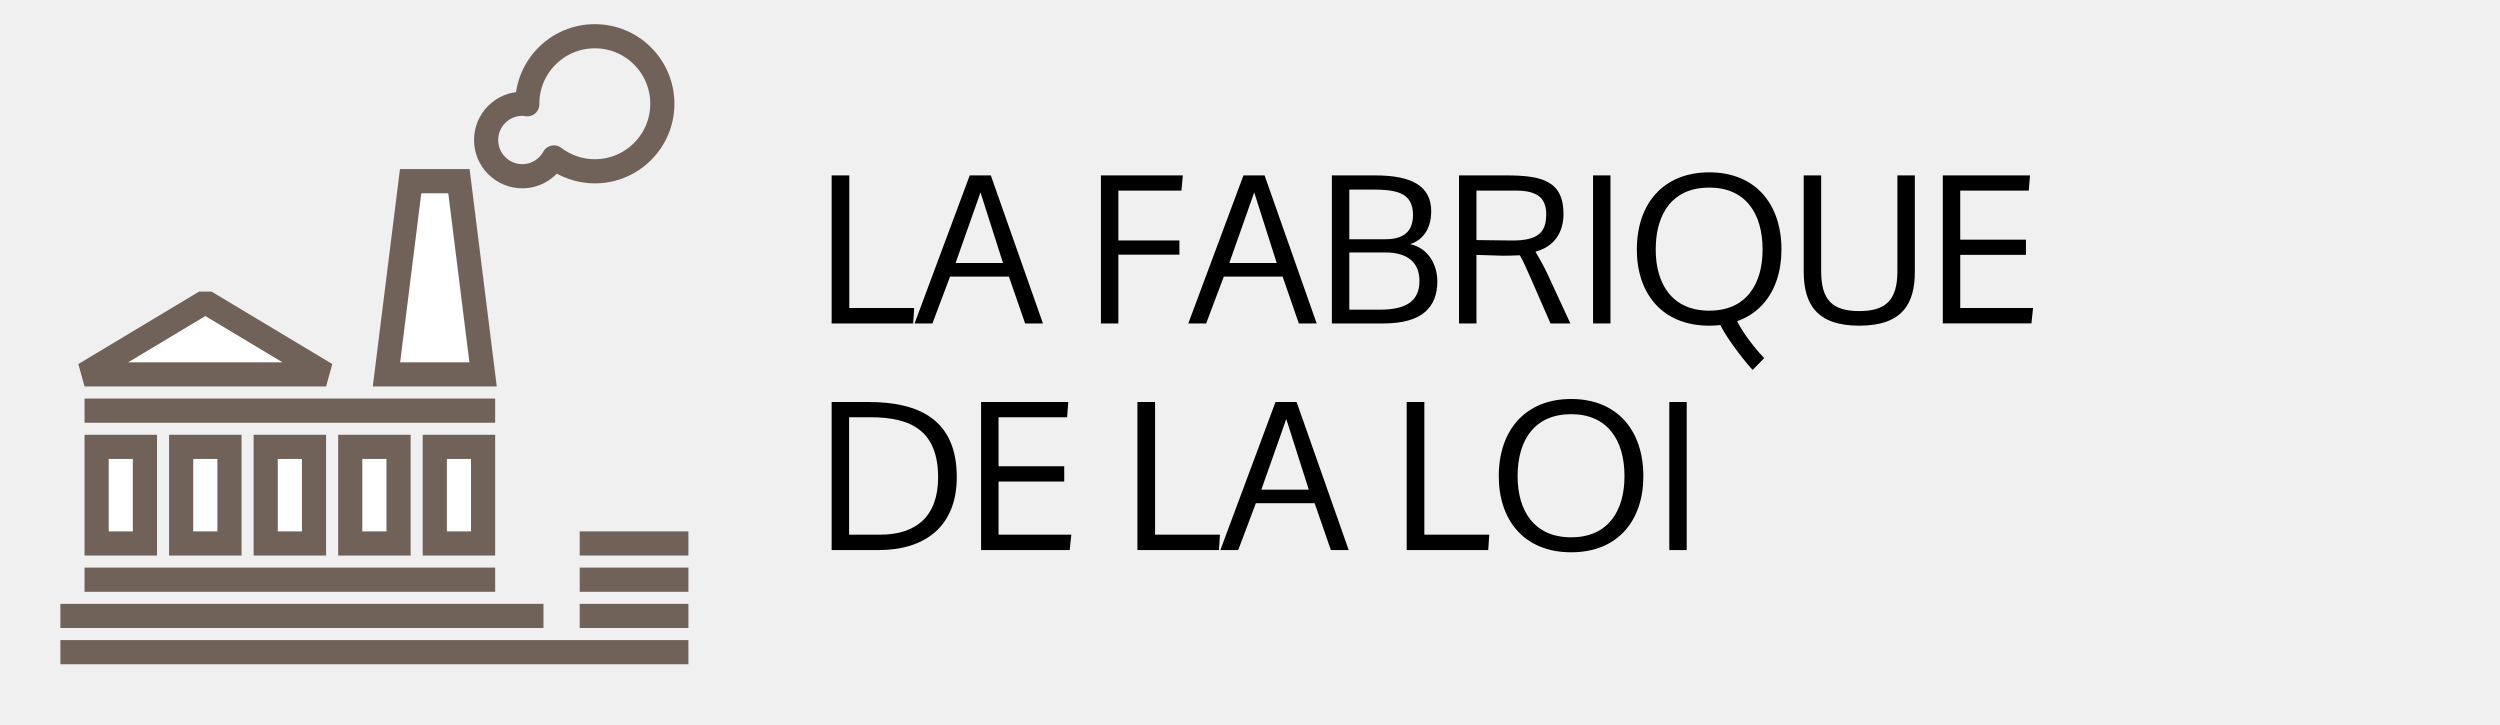
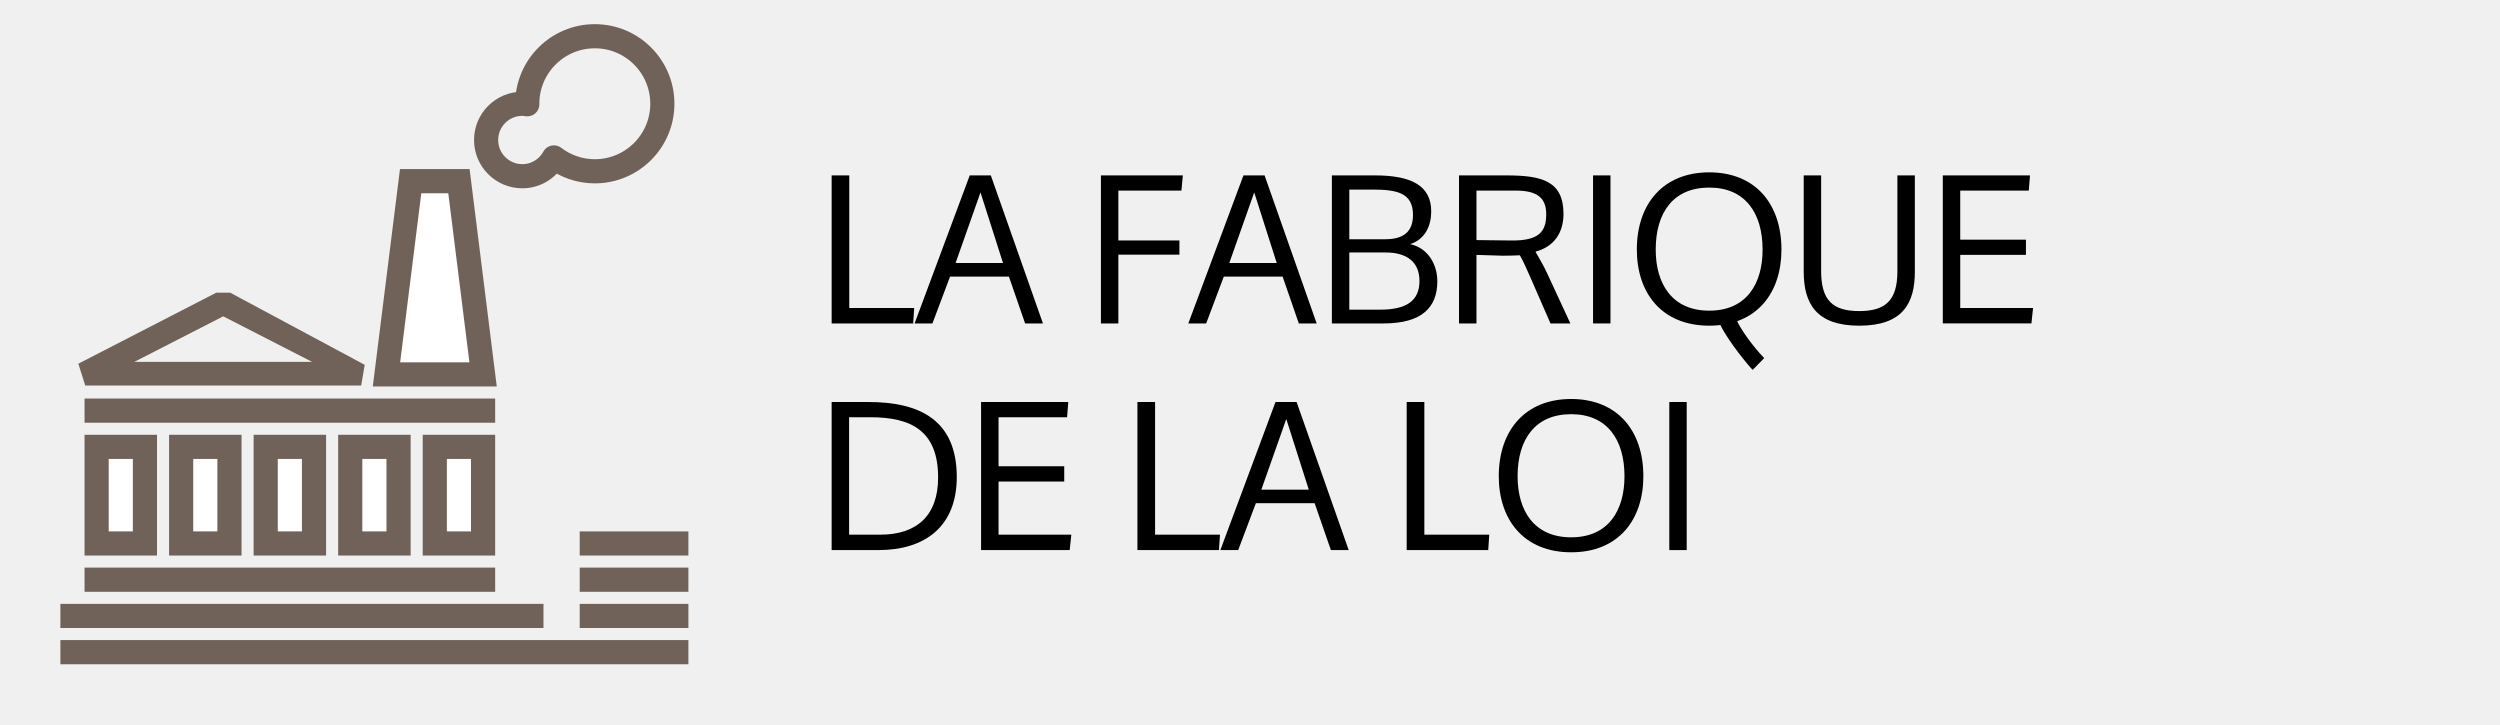
<svg xmlns="http://www.w3.org/2000/svg" version="1.1" id="Calque_1" x="0px" y="0px" width="207px" height="60px" viewBox="0 0 207 60" enable-background="new 0 0 207 60" xml:space="preserve">
-   <rect x="8" y="37" fill="#FFFFFF" stroke="#716259" stroke-width="2" stroke-miterlimit="10" width="4" height="8" />
-   <rect x="15" y="37" fill="#FFFFFF" stroke="#716259" stroke-width="2" stroke-miterlimit="10" width="4" height="8" />
-   <rect x="22" y="37" fill="#FFFFFF" stroke="#716259" stroke-width="2" stroke-miterlimit="10" width="4" height="8" />
-   <rect x="29" y="37" fill="#FFFFFF" stroke="#716259" stroke-width="2" stroke-miterlimit="10" width="4" height="8" />
-   <rect x="36" y="37" fill="#FFFFFF" stroke="#716259" stroke-width="2" stroke-miterlimit="10" width="4" height="8" />
-   <polygon fill="#FFFFFF" stroke="#716259" stroke-width="2" stroke-miterlimit="10" points="32,31 34,15 38,15 40,31 " />
-   <polygon fill="#FFFFFF" stroke="#716259" stroke-width="2" stroke-linejoin="bevel" stroke-miterlimit="10" points="7,31 17,25   27,31 " />
-   <line fill="none" stroke="#716259" stroke-width="2" stroke-linejoin="round" stroke-miterlimit="10" x1="7" y1="34" x2="41" y2="34" />
-   <line fill="none" stroke="#716259" stroke-width="2" stroke-linejoin="round" stroke-miterlimit="10" x1="7" y1="48" x2="41" y2="48" />
-   <line fill="none" stroke="#716259" stroke-width="2" stroke-linejoin="round" stroke-miterlimit="10" x1="5" y1="51" x2="45" y2="51" />
-   <line fill="none" stroke="#716259" stroke-width="2" stroke-linejoin="round" stroke-miterlimit="10" x1="5" y1="54" x2="57" y2="54" />
-   <g>
-     <path d="M70.32,14.523v10.982h5.374l-0.083,1.276H68.86V14.523H70.32z" />
-     <path d="M83.536,22.902h-4.871l-1.46,3.879h-1.478l4.567-12.258h1.746l4.316,12.258H84.88L83.536,22.902z M83.049,21.777   l-1.864-5.844l-2.063,5.844H83.049z" />
-     <path d="M97.655,21.088h-5.055v5.693h-1.444V14.523h6.783l-0.117,1.258h-5.222v4.132h5.055V21.088z" />
-     <path d="M106.2,22.902h-4.869l-1.461,3.879h-1.479l4.567-12.258h1.749l4.313,12.258h-1.477L106.2,22.902z M105.713,21.777   l-1.863-5.844l-2.065,5.844H105.713z" />
-     <path d="M110.279,14.523h3.576c2.957,0,4.651,0.822,4.651,2.989c0,1.175-0.502,2.3-1.744,2.703   c1.543,0.336,2.249,1.765,2.249,3.073c0,2.149-1.26,3.493-4.45,3.493h-4.282V14.523z M111.723,19.812h2.906   c1.143,0,2.367-0.286,2.367-2.015c0-1.848-1.359-2.1-3.359-2.1h-1.914V19.812z M111.723,25.64h2.57   c2.133,0,3.239-0.723,3.239-2.368c0-1.545-0.988-2.368-2.82-2.368h-2.989V25.64z" />
-     <path d="M128.38,26.781l-1.663-3.812c-0.318-0.722-0.621-1.411-0.873-1.831c-0.234,0.018-1.126,0.035-1.409,0.035   c-0.151,0-2.184-0.067-2.184-0.067v5.676h-1.445V14.523h3.88c2.923,0,4.771,0.419,4.771,3.191c0,1.51-0.74,2.703-2.318,3.123   c-0.019,0,0.62,1.042,0.905,1.663l1.983,4.282H128.38z M122.251,19.879l2.922,0.034c2.217,0.017,2.854-0.705,2.854-2.167   c0-1.276-0.637-1.965-2.518-1.965h-3.258V19.879z" />
-     <path d="M133.347,26.781h-1.442V14.523h1.442V26.781z" />
-     <path d="M135.53,20.668c0-3.812,2.199-6.398,5.995-6.398s5.979,2.586,5.979,6.398c0,3.595-2.05,6.298-5.979,6.298   C137.596,26.967,135.53,24.263,135.53,20.668z M137.093,20.668c0,2.821,1.343,5.055,4.433,5.055s4.416-2.233,4.416-5.055   c0-3.057-1.461-5.137-4.416-5.137C138.568,15.531,137.093,17.579,137.093,20.668z M142.449,26.916c0.017,0,1.058-0.537,1.377-0.353   c0.537,1.193,1.998,2.854,2.25,3.089l-0.956,0.975C144.8,30.308,143.155,28.342,142.449,26.916z" />
-     <path d="M149.348,22.5v-7.977h1.443v7.926c0,2.402,0.939,3.308,3.158,3.308c2.199,0,3.156-0.906,3.156-3.308v-7.926h1.444V22.5   c0,2.636-1.024,4.467-4.601,4.467C150.389,26.967,149.348,25.135,149.348,22.5z" />
-     <path d="M167.749,21.105h-5.441v4.399h6.029l-0.135,1.276h-7.338V14.523h7.22l-0.101,1.258h-5.676v4.064h5.441V21.105z" />
-     <path d="M68.86,33.286h3.04c4.231,0,7.321,1.478,7.321,6.216c0,4.078-2.619,6.045-6.482,6.045H68.86V33.286z M70.305,44.27h2.586   c3.007,0,4.785-1.562,4.785-4.737c0-3.861-2.232-4.985-5.591-4.985h-1.78V44.27z" />
-     <path d="M88.119,39.87H82.68v4.399h6.026l-0.135,1.277h-7.338V33.286h7.221l-0.1,1.261H82.68v4.062h5.439V39.87z" />
-     <path d="M95.64,33.286V44.27h5.374l-0.085,1.277h-6.75V33.286H95.64z" />
-     <path d="M108.853,41.667h-4.868l-1.462,3.88h-1.478l4.567-12.261h1.747l4.314,12.261h-1.476L108.853,41.667z M108.367,40.543   l-1.863-5.846l-2.066,5.846H108.367z" />
-     <path d="M117.936,33.286V44.27h5.374l-0.084,1.277h-6.752V33.286H117.936z" />
-     <path d="M124.098,39.433c0-3.811,2.199-6.397,5.994-6.397s5.978,2.587,5.978,6.397c0,3.595-2.048,6.297-5.978,6.297   C126.164,45.729,124.098,43.027,124.098,39.433z M125.657,39.433c0,2.822,1.343,5.057,4.435,5.057c3.09,0,4.416-2.234,4.416-5.057   c0-3.056-1.461-5.139-4.416-5.139C127.136,34.294,125.657,36.344,125.657,39.433z" />
-     <path d="M139.66,45.547h-1.442V33.286h1.442V45.547z" />
+   <defs id="defs71" />
+   <rect x="8" y="37" fill="#FFFFFF" stroke="#716259" stroke-width="2" stroke-miterlimit="10" width="4" height="8" id="rect3" />
+   <rect x="15" y="37" fill="#FFFFFF" stroke="#716259" stroke-width="2" stroke-miterlimit="10" width="4" height="8" id="rect5" />
+   <rect x="22" y="37" fill="#FFFFFF" stroke="#716259" stroke-width="2" stroke-miterlimit="10" width="4" height="8" id="rect7" />
+   <rect x="29" y="37" fill="#FFFFFF" stroke="#716259" stroke-width="2" stroke-miterlimit="10" width="4" height="8" id="rect9" />
+   <rect x="36" y="37" fill="#FFFFFF" stroke="#716259" stroke-width="2" stroke-miterlimit="10" width="4" height="8" id="rect11" />
+   <polygon fill="#FFFFFF" stroke="#716259" stroke-width="2" stroke-miterlimit="10" points="32,31 34,15 38,15 40,31 " id="polygon13" />
+   <path style="font-size:medium;font-style:normal;font-variant:normal;font-weight:normal;font-stretch:normal;text-indent:0;text-align:start;text-decoration:none;line-height:normal;letter-spacing:normal;word-spacing:normal;text-transform:none;direction:ltr;block-progression:tb;writing-mode:lr-tb;text-anchor:start;baseline-shift:baseline;color:#000000;fill:#716259;fill-opacity:1;fill-rule:nonzero;stroke:none;stroke-width:2;marker:none;visibility:visible;display:inline;overflow:visible;enable-background:accumulate;font-family:Sans;-inkscape-font-specification:Sans" d="m 17.911,24.231 -11.424,5.883 0.571,1.808 22.848,0 0.293,-1.715 -11.146,-5.976 z m 0.571,1.961 7.354,3.769 -14.708,0 z" id="polygon15" />
+   <line fill="none" stroke="#716259" stroke-width="2" stroke-linejoin="round" stroke-miterlimit="10" x1="7" y1="34" x2="41" y2="34" id="line17" />
+   <line fill="none" stroke="#716259" stroke-width="2" stroke-linejoin="round" stroke-miterlimit="10" x1="7" y1="48" x2="41" y2="48" id="line19" />
+   <line fill="none" stroke="#716259" stroke-width="2" stroke-linejoin="round" stroke-miterlimit="10" x1="5" y1="51" x2="45" y2="51" id="line21" />
+   <line fill="none" stroke="#716259" stroke-width="2" stroke-linejoin="round" stroke-miterlimit="10" x1="5" y1="54" x2="57" y2="54" id="line23" />
+   <g id="g25">
+     <path d="M70.32,14.523v10.982h5.374l-0.083,1.276H68.86V14.523H70.32z" id="path27" />
+     <path d="M83.536,22.902h-4.871l-1.46,3.879h-1.478l4.567-12.258h1.746l4.316,12.258H84.88L83.536,22.902z M83.049,21.777   l-1.864-5.844l-2.063,5.844H83.049z" id="path29" />
+     <path d="M97.655,21.088h-5.055v5.693h-1.444V14.523h6.783l-0.117,1.258h-5.222v4.132h5.055V21.088z" id="path31" />
+     <path d="M106.2,22.902h-4.869l-1.461,3.879h-1.479l4.567-12.258h1.749l4.313,12.258h-1.477L106.2,22.902z M105.713,21.777   l-1.863-5.844l-2.065,5.844H105.713z" id="path33" />
+     <path d="M110.279,14.523h3.576c2.957,0,4.651,0.822,4.651,2.989c0,1.175-0.502,2.3-1.744,2.703   c1.543,0.336,2.249,1.765,2.249,3.073c0,2.149-1.26,3.493-4.45,3.493h-4.282V14.523z M111.723,19.812h2.906   c1.143,0,2.367-0.286,2.367-2.015c0-1.848-1.359-2.1-3.359-2.1h-1.914V19.812z M111.723,25.64h2.57   c2.133,0,3.239-0.723,3.239-2.368c0-1.545-0.988-2.368-2.82-2.368h-2.989V25.64z" id="path35" />
+     <path d="M128.38,26.781l-1.663-3.812c-0.318-0.722-0.621-1.411-0.873-1.831c-0.234,0.018-1.126,0.035-1.409,0.035   c-0.151,0-2.184-0.067-2.184-0.067v5.676h-1.445V14.523h3.88c2.923,0,4.771,0.419,4.771,3.191c0,1.51-0.74,2.703-2.318,3.123   c-0.019,0,0.62,1.042,0.905,1.663l1.983,4.282H128.38z M122.251,19.879l2.922,0.034c2.217,0.017,2.854-0.705,2.854-2.167   c0-1.276-0.637-1.965-2.518-1.965h-3.258V19.879z" id="path37" />
+     <path d="M133.347,26.781h-1.442V14.523h1.442V26.781z" id="path39" />
+     <path d="M135.53,20.668c0-3.812,2.199-6.398,5.995-6.398s5.979,2.586,5.979,6.398c0,3.595-2.05,6.298-5.979,6.298   C137.596,26.967,135.53,24.263,135.53,20.668z M137.093,20.668c0,2.821,1.343,5.055,4.433,5.055s4.416-2.233,4.416-5.055   c0-3.057-1.461-5.137-4.416-5.137C138.568,15.531,137.093,17.579,137.093,20.668z M142.449,26.916c0.017,0,1.058-0.537,1.377-0.353   c0.537,1.193,1.998,2.854,2.25,3.089l-0.956,0.975C144.8,30.308,143.155,28.342,142.449,26.916z" id="path41" />
+     <path d="M149.348,22.5v-7.977h1.443v7.926c0,2.402,0.939,3.308,3.158,3.308c2.199,0,3.156-0.906,3.156-3.308v-7.926h1.444V22.5   c0,2.636-1.024,4.467-4.601,4.467C150.389,26.967,149.348,25.135,149.348,22.5z" id="path43" />
+     <path d="M167.749,21.105h-5.441v4.399h6.029l-0.135,1.276h-7.338V14.523h7.22l-0.101,1.258h-5.676v4.064h5.441V21.105z" id="path45" />
+     <path d="M68.86,33.286h3.04c4.231,0,7.321,1.478,7.321,6.216c0,4.078-2.619,6.045-6.482,6.045H68.86V33.286z M70.305,44.27h2.586   c3.007,0,4.785-1.562,4.785-4.737c0-3.861-2.232-4.985-5.591-4.985h-1.78V44.27z" id="path47" />
+     <path d="M88.119,39.87H82.68v4.399h6.026l-0.135,1.277h-7.338V33.286h7.221l-0.1,1.261H82.68v4.062h5.439V39.87z" id="path49" />
+     <path d="M95.64,33.286V44.27h5.374l-0.085,1.277h-6.75V33.286H95.64z" id="path51" />
+     <path d="M108.853,41.667h-4.868l-1.462,3.88h-1.478l4.567-12.261h1.747l4.314,12.261h-1.476L108.853,41.667z M108.367,40.543   l-1.863-5.846l-2.066,5.846H108.367z" id="path53" />
+     <path d="M117.936,33.286V44.27h5.374l-0.084,1.277h-6.752V33.286H117.936z" id="path55" />
+     <path d="M124.098,39.433c0-3.811,2.199-6.397,5.994-6.397s5.978,2.587,5.978,6.397c0,3.595-2.048,6.297-5.978,6.297   C126.164,45.729,124.098,43.027,124.098,39.433z M125.657,39.433c0,2.822,1.343,5.057,4.435,5.057c3.09,0,4.416-2.234,4.416-5.057   c0-3.056-1.461-5.139-4.416-5.139C127.136,34.294,125.657,36.344,125.657,39.433z" id="path57" />
+     <path d="M139.66,45.547h-1.442V33.286h1.442V45.547z" id="path59" />
  </g>
-   <line fill="none" stroke="#716259" stroke-width="2" stroke-linejoin="round" stroke-miterlimit="10" x1="48" y1="45" x2="57" y2="45" />
-   <line fill="none" stroke="#716259" stroke-width="2" stroke-linejoin="round" stroke-miterlimit="10" x1="48" y1="48" x2="57" y2="48" />
-   <line fill="none" stroke="#716259" stroke-width="2" stroke-linejoin="round" stroke-miterlimit="10" x1="48" y1="51" x2="57" y2="51" />
-   <path fill="none" stroke="#716259" stroke-width="2" stroke-linejoin="round" stroke-miterlimit="10" d="M49.25,3  c-3.089,0-5.592,2.504-5.592,5.592c0,0.014,0.002,0.027,0.002,0.042c-0.135-0.019-0.27-0.042-0.41-0.042c-1.657,0-3,1.343-3,3  s1.343,3,3,3c1.131,0,2.104-0.633,2.614-1.557c0.94,0.717,2.111,1.148,3.386,1.148c3.089,0,5.592-2.504,5.592-5.592  S52.339,3,49.25,3z" />
+   <line stroke-miterlimit="10" x1="48" y1="45" x2="57" y2="45" id="line61" stroke-linejoin="round" stroke-width="2" stroke="#716259" fill="none" />
+   <line stroke-miterlimit="10" x1="48" y1="48" x2="57" y2="48" id="line63" stroke-linejoin="round" stroke-width="2" stroke="#716259" fill="none" />
+   <line fill="none" stroke="#716259" stroke-width="2" stroke-linejoin="round" stroke-miterlimit="10" x1="48" y1="51" x2="57" y2="51" id="line65" />
+   <path fill="none" stroke="#716259" stroke-width="2" stroke-linejoin="round" stroke-miterlimit="10" d="M49.25,3  c-3.089,0-5.592,2.504-5.592,5.592c0,0.014,0.002,0.027,0.002,0.042c-0.135-0.019-0.27-0.042-0.41-0.042c-1.657,0-3,1.343-3,3  s1.343,3,3,3c1.131,0,2.104-0.633,2.614-1.557c0.94,0.717,2.111,1.148,3.386,1.148c3.089,0,5.592-2.504,5.592-5.592  S52.339,3,49.25,3z" id="path67" />
</svg>
